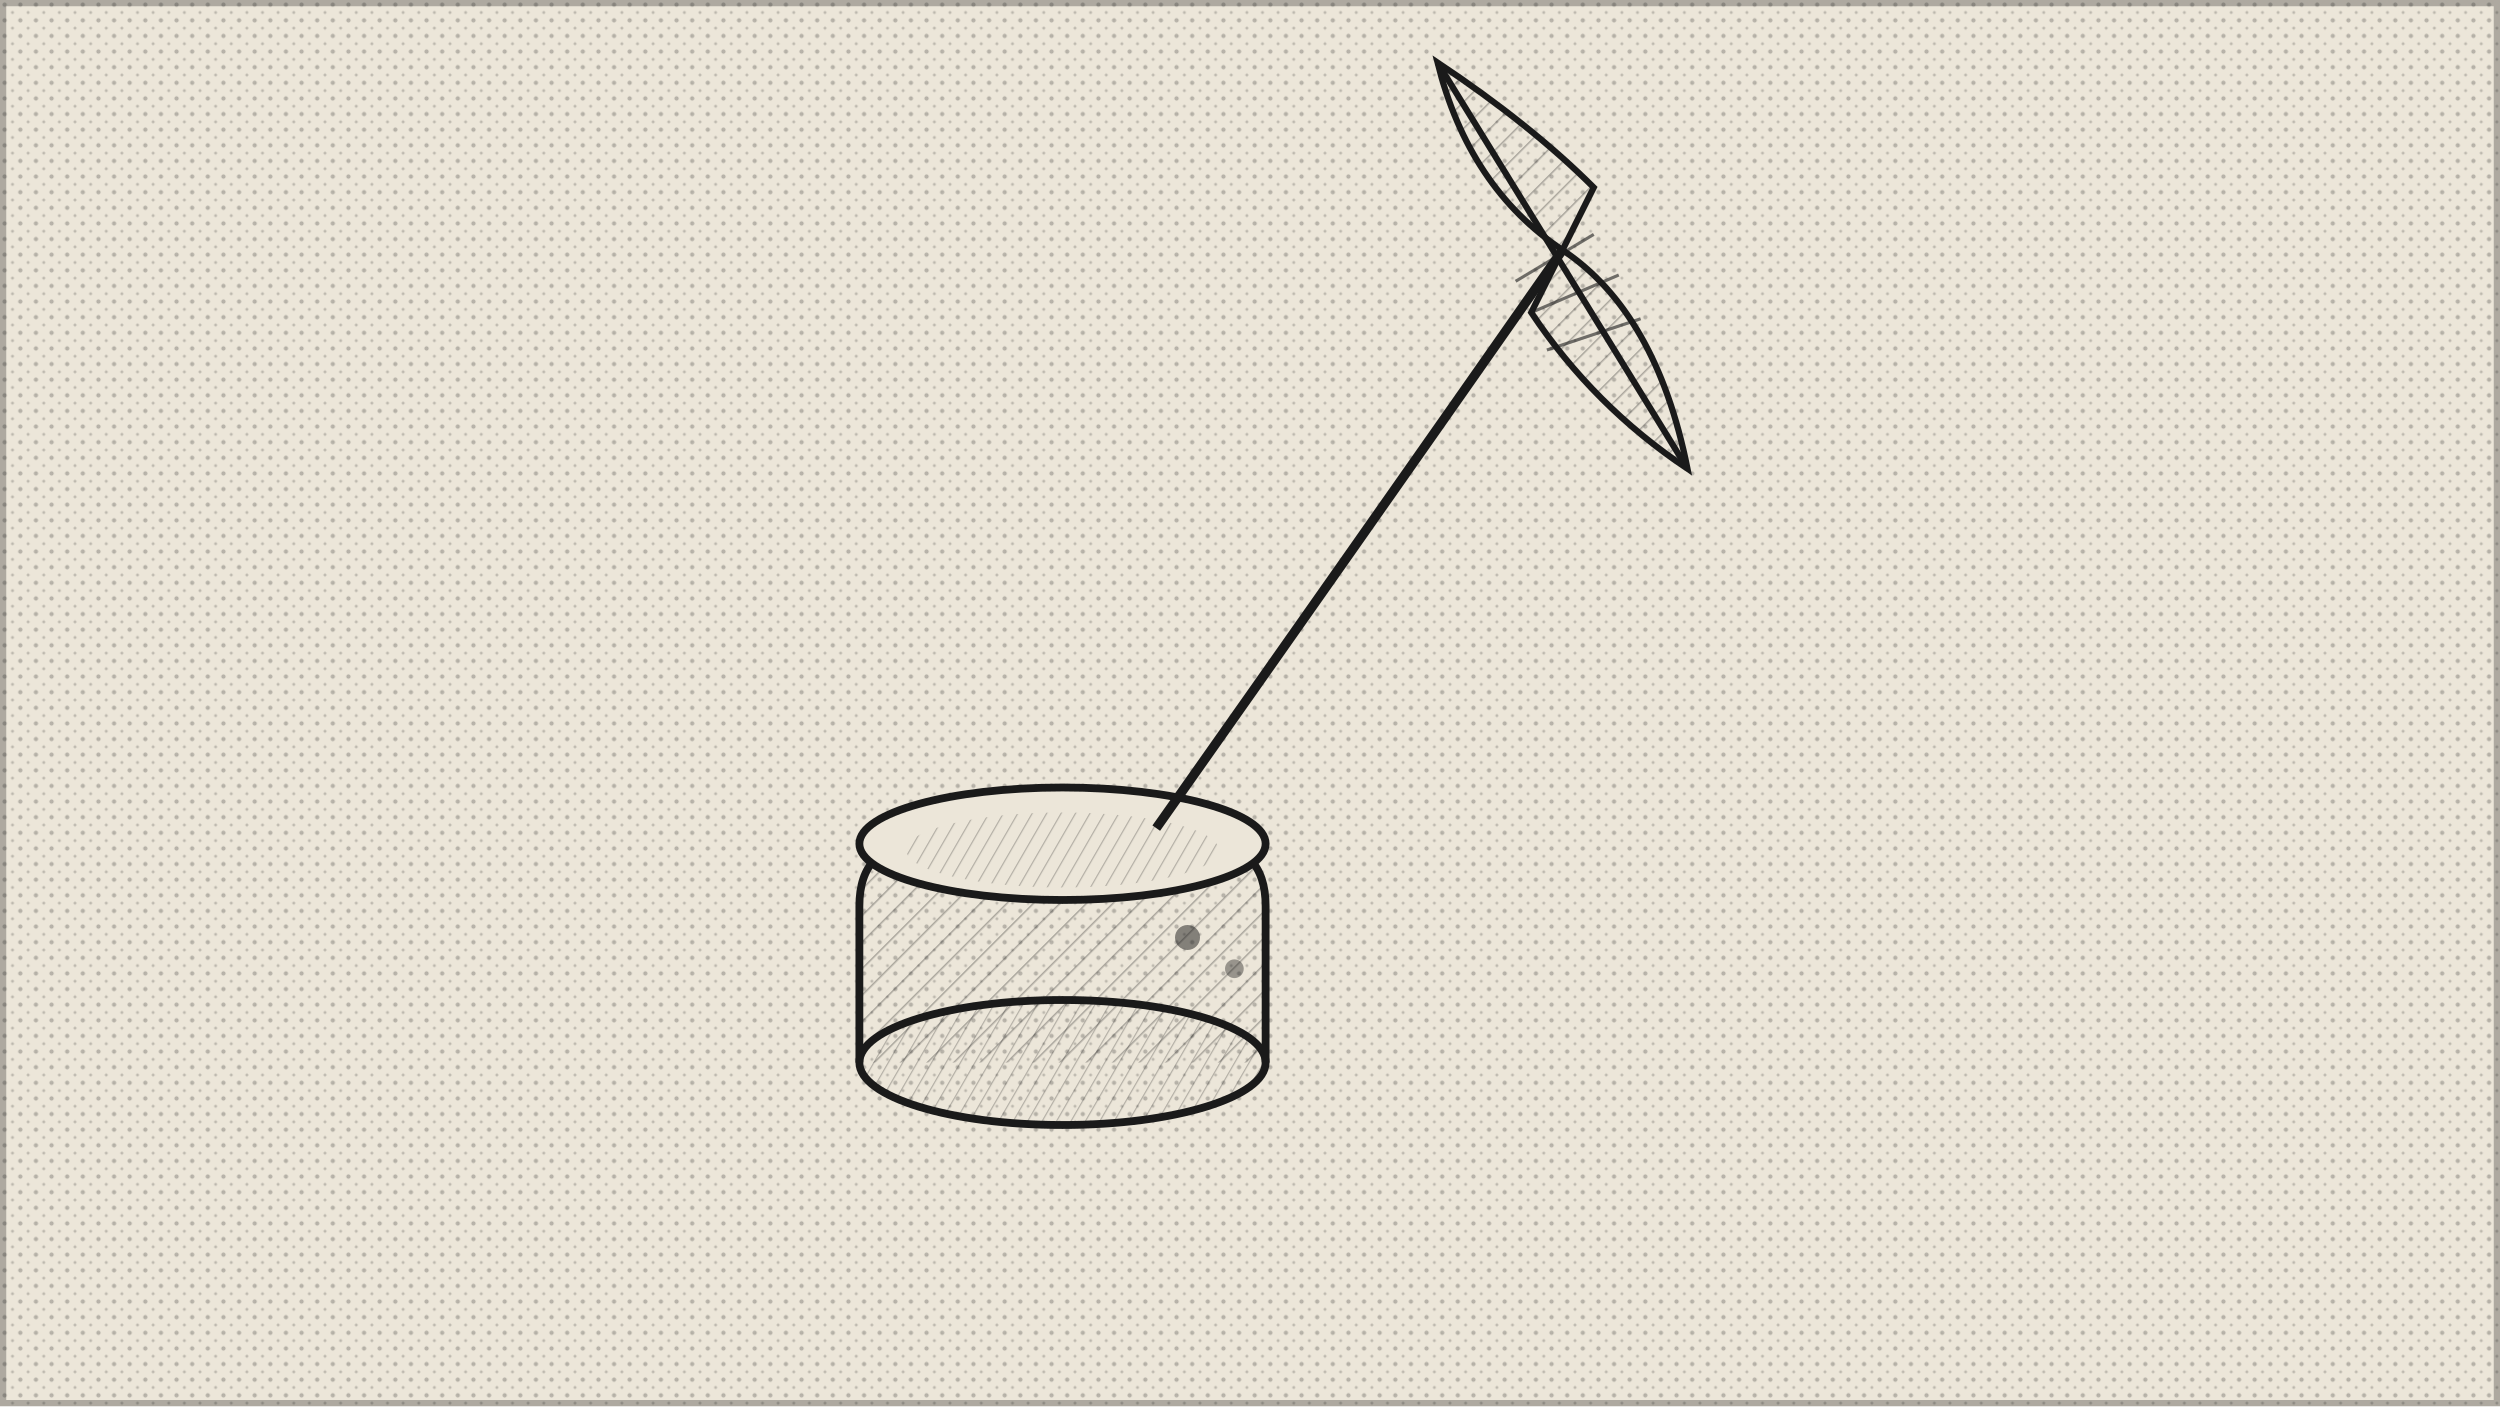
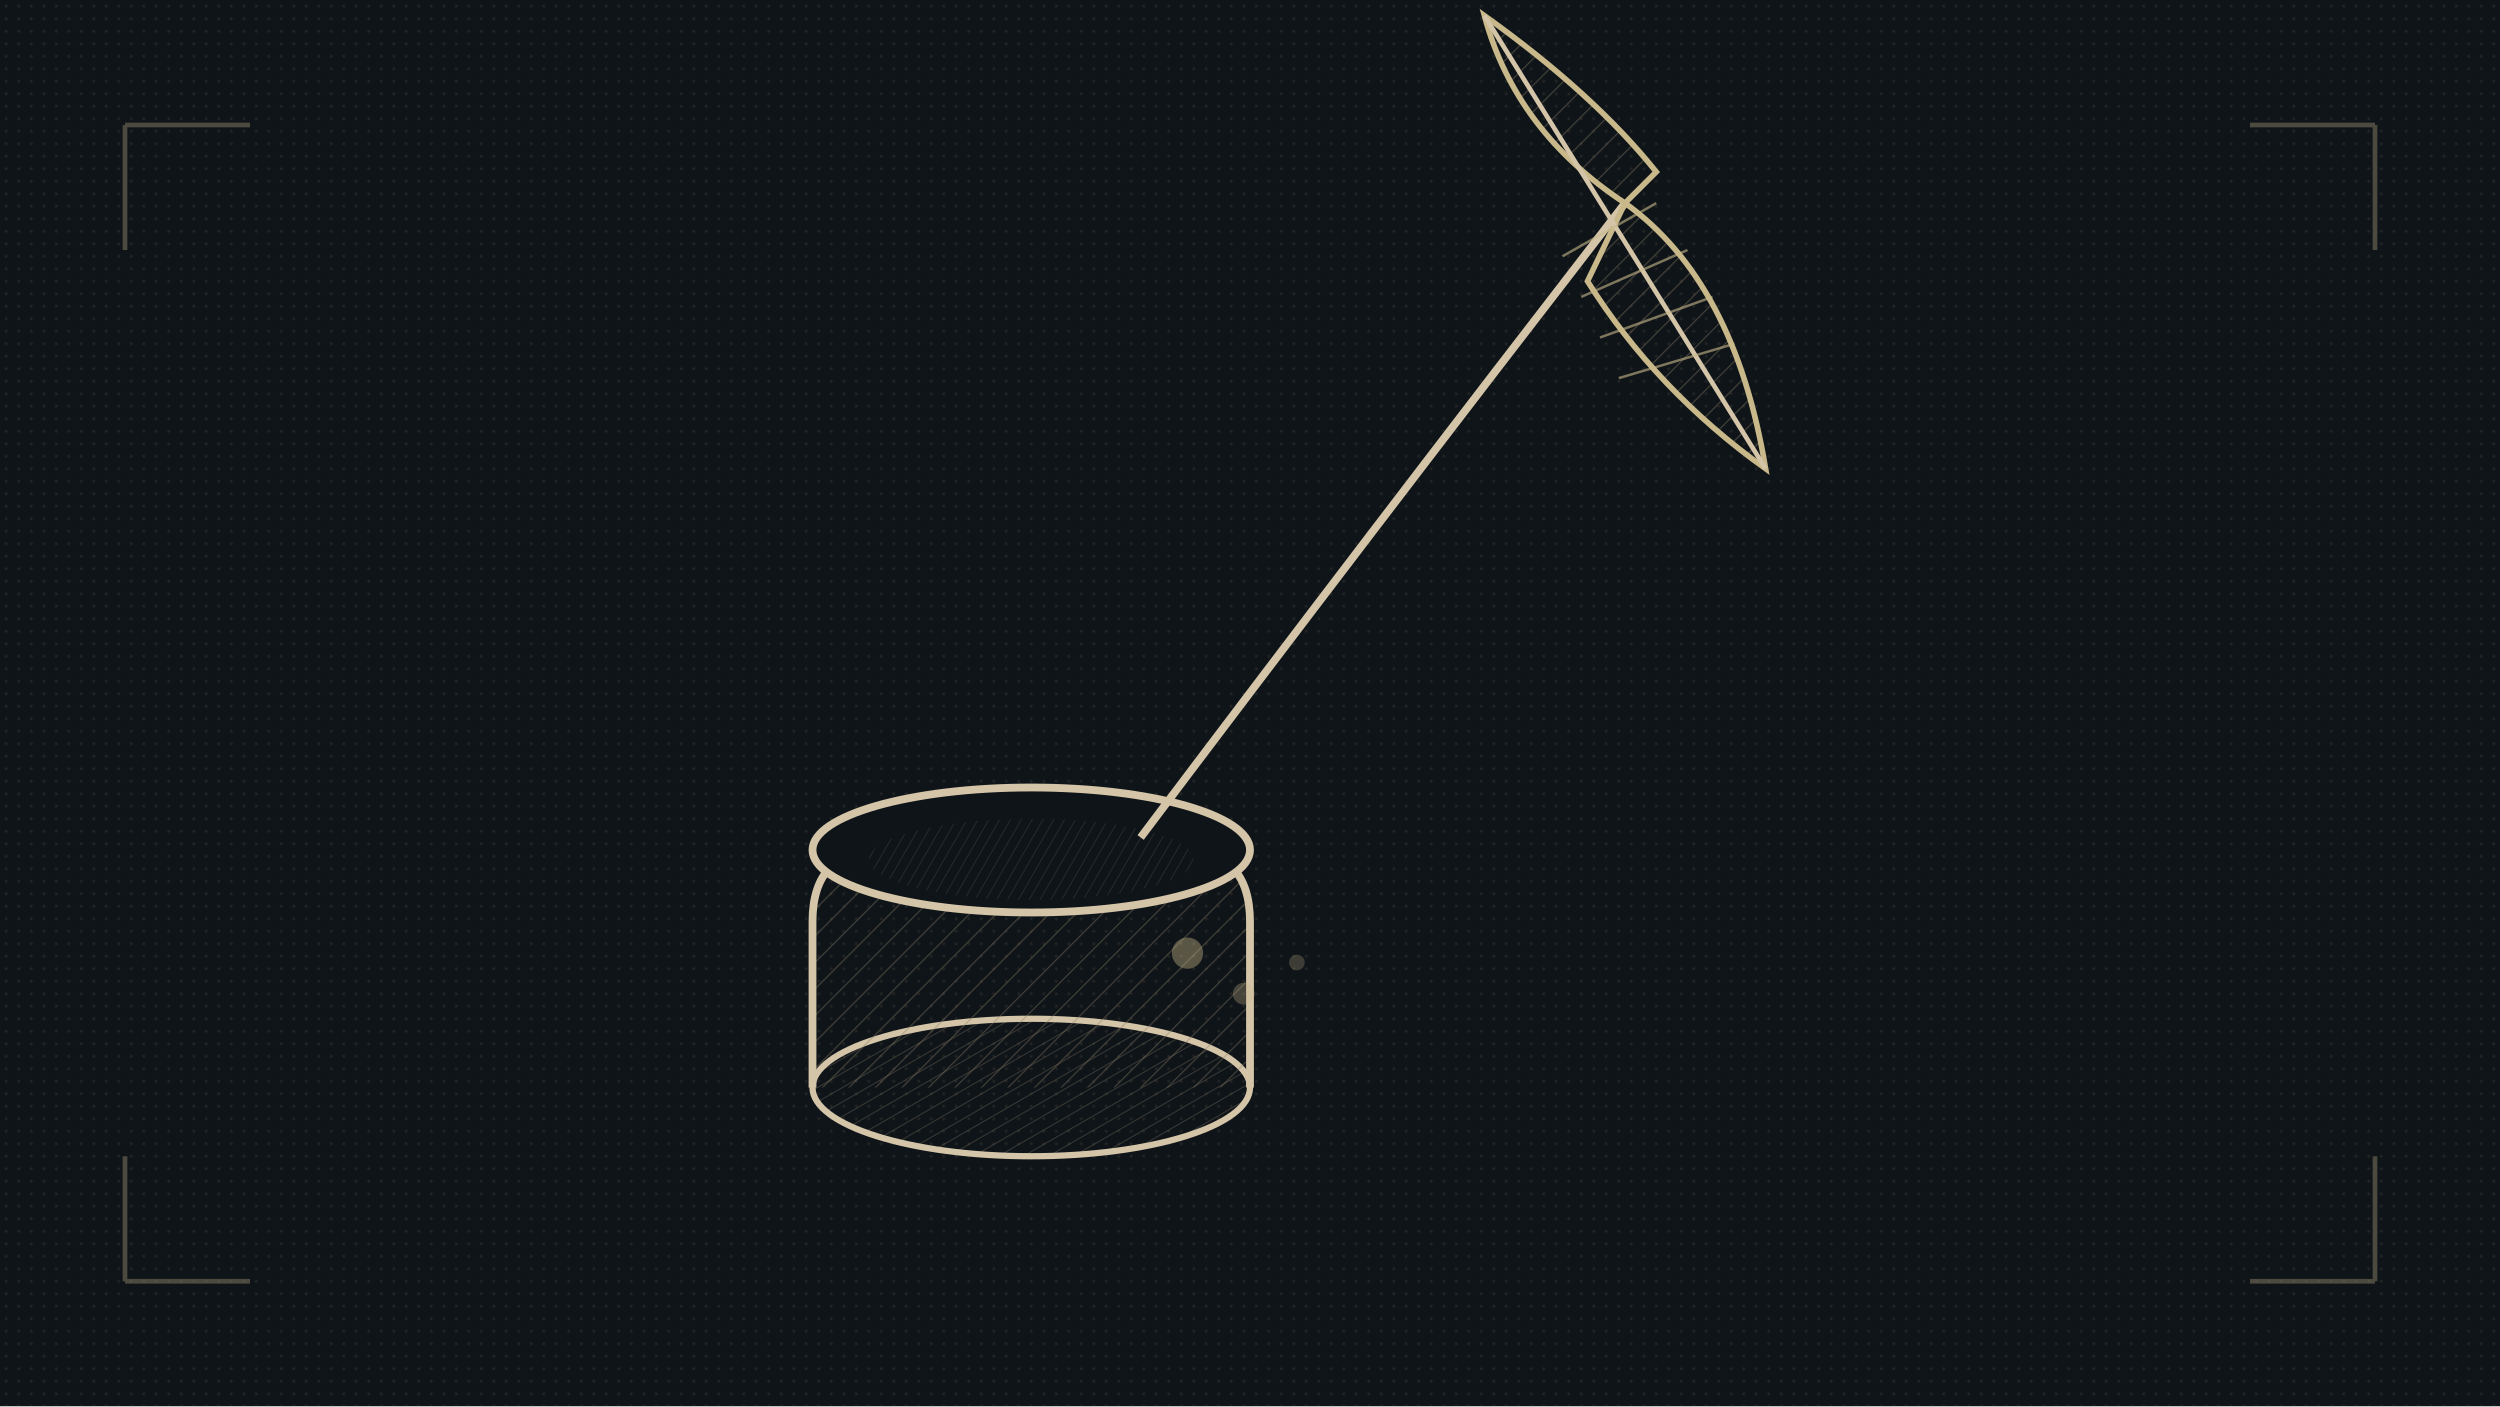
<svg xmlns="http://www.w3.org/2000/svg" viewBox="0 0 800 450" width="800" height="450">
  <defs>
    <pattern id="crosshatch" width="6" height="6" patternUnits="userSpaceOnUse" patternTransform="rotate(45)">
-       <line x1="0" y1="0" x2="0" y2="6" stroke="#1a1a1a" stroke-width="1" opacity="0.3" />
+       <line x1="0" y1="0" x2="0" y2="6" stroke="#8a7d65" stroke-width="0.8" opacity="0.4" />
    </pattern>
-     <pattern id="stipple" width="5" height="5" patternUnits="userSpaceOnUse">
-       <circle cx="1.5" cy="1.5" r="0.7" fill="#1a1a1a" opacity="0.25" />
-       <circle cx="4" cy="4" r="0.5" fill="#1a1a1a" opacity="0.2" />
+     <pattern id="stipple" width="4" height="4" patternUnits="userSpaceOnUse">
+       <circle cx="2" cy="2" r="0.5" fill="#8a7d65" opacity="0.15" />
    </pattern>
-     <pattern id="hatch" width="4" height="4" patternUnits="userSpaceOnUse" patternTransform="rotate(30)">
-       <line x1="0" y1="0" x2="0" y2="4" stroke="#1a1a1a" stroke-width="0.8" opacity="0.25" />
+     <pattern id="hatch" width="4" height="4" patternUnits="userSpaceOnUse" patternTransform="rotate(60)">
+       <line x1="0" y1="0" x2="0" y2="4" stroke="#8a7d65" stroke-width="0.6" opacity="0.35" />
+     </pattern>
+     <pattern id="engrave" width="3" height="3" patternUnits="userSpaceOnUse" patternTransform="rotate(30)">
+       <line x1="0" y1="0" x2="0" y2="3" stroke="#8a7d65" stroke-width="0.4" opacity="0.3" />
    </pattern>
  </defs>
-   <rect width="800" height="450" fill="#ece6d9" />
+   <rect width="800" height="450" fill="#0f1419" />
  <rect width="800" height="450" fill="url(#stipple)" />
-   <rect x="1" y="1" width="798" height="448" fill="none" stroke="#1a1a1a" stroke-width="2" opacity="0.3" />
-   <ellipse cx="340" cy="340" rx="65" ry="20" fill="url(#hatch)" stroke="#1a1a1a" stroke-width="2.5" />
-   <path d="M 275 340 L 275 290 Q 275 270 295 270 L 385 270 Q 405 270 405 290 L 405 340" fill="url(#crosshatch)" stroke="#1a1a1a" stroke-width="2.5" />
-   <ellipse cx="340" cy="270" rx="65" ry="18" fill="#ece6d9" stroke="#1a1a1a" stroke-width="2.5" />
-   <ellipse cx="340" cy="272" rx="50" ry="12" fill="url(#hatch)" stroke="none" />
-   <path d="M 370 265 Q 430 180 500 80" fill="none" stroke="#1a1a1a" stroke-width="3" />
-   <path d="M 500 80 Q 530 100 540 150 Q 510 130 490 100 Q 500 80 500 80" fill="url(#crosshatch)" stroke="#1a1a1a" stroke-width="2" />
-   <path d="M 500 80 Q 470 60 460 20 Q 490 40 510 60 Q 500 80 500 80" fill="url(#crosshatch)" stroke="#1a1a1a" stroke-width="2" />
-   <line x1="460" y1="20" x2="540" y2="150" stroke="#1a1a1a" stroke-width="2" />
-   <line x1="485" y1="90" x2="510" y2="75" stroke="#1a1a1a" stroke-width="1" opacity="0.6" />
-   <line x1="490" y1="100" x2="518" y2="88" stroke="#1a1a1a" stroke-width="1" opacity="0.6" />
-   <line x1="495" y1="112" x2="525" y2="102" stroke="#1a1a1a" stroke-width="1" opacity="0.6" />
-   <circle cx="380" cy="300" r="4" fill="#1a1a1a" opacity="0.5" />
-   <circle cx="395" cy="310" r="3" fill="#1a1a1a" opacity="0.4" />
+   <ellipse cx="330" cy="348" rx="70" ry="22" fill="url(#hatch)" stroke="#d4c5a9" stroke-width="2" />
+   <path d="M 260 348 L 260 295 Q 260 272 282 272 L 378 272 Q 400 272 400 295 L 400 348" fill="url(#crosshatch)" stroke="#d4c5a9" stroke-width="2.5" />
+   <ellipse cx="330" cy="272" rx="70" ry="20" fill="#0f1419" stroke="#d4c5a9" stroke-width="2.5" />
+   <ellipse cx="330" cy="275" rx="52" ry="13" fill="url(#engrave)" stroke="none" />
+   <path d="M 365 268 Q 435 175 520 65" fill="none" stroke="#d4c5a9" stroke-width="2.5" />
+   <path d="M 520 65 Q 555 90 565 150 Q 530 125 508 90 Q 520 65 520 65" fill="url(#crosshatch)" stroke="#c8b88a" stroke-width="1.8" />
+   <path d="M 520 65 Q 485 42 475 5 Q 510 30 530 55 Q 520 65 520 65" fill="url(#crosshatch)" stroke="#c8b88a" stroke-width="1.8" />
+   <line x1="475" y1="5" x2="565" y2="150" stroke="#d4c5a9" stroke-width="1.5" />
+   <line x1="500" y1="82" x2="530" y2="65" stroke="#c8b88a" stroke-width="0.8" opacity="0.6" />
+   <line x1="506" y1="95" x2="540" y2="80" stroke="#c8b88a" stroke-width="0.8" opacity="0.6" />
+   <line x1="512" y1="108" x2="548" y2="95" stroke="#c8b88a" stroke-width="0.8" opacity="0.6" />
+   <line x1="518" y1="121" x2="555" y2="110" stroke="#c8b88a" stroke-width="0.8" opacity="0.6" />
+   <circle cx="380" cy="305" r="5" fill="#c8b88a" opacity="0.4" />
+   <circle cx="398" cy="318" r="3.5" fill="#c8b88a" opacity="0.3" />
+   <circle cx="415" cy="308" r="2.5" fill="#c8b88a" opacity="0.25" />
+   <path d="M 40 40 L 80 40 M 40 40 L 40 80" stroke="#8a7d65" stroke-width="1.5" opacity="0.5" />
+   <path d="M 760 40 L 720 40 M 760 40 L 760 80" stroke="#8a7d65" stroke-width="1.5" opacity="0.5" />
+   <path d="M 40 410 L 80 410 M 40 410 L 40 370" stroke="#8a7d65" stroke-width="1.5" opacity="0.5" />
+   <path d="M 760 410 L 720 410 M 760 410 L 760 370" stroke="#8a7d65" stroke-width="1.5" opacity="0.5" />
</svg>
